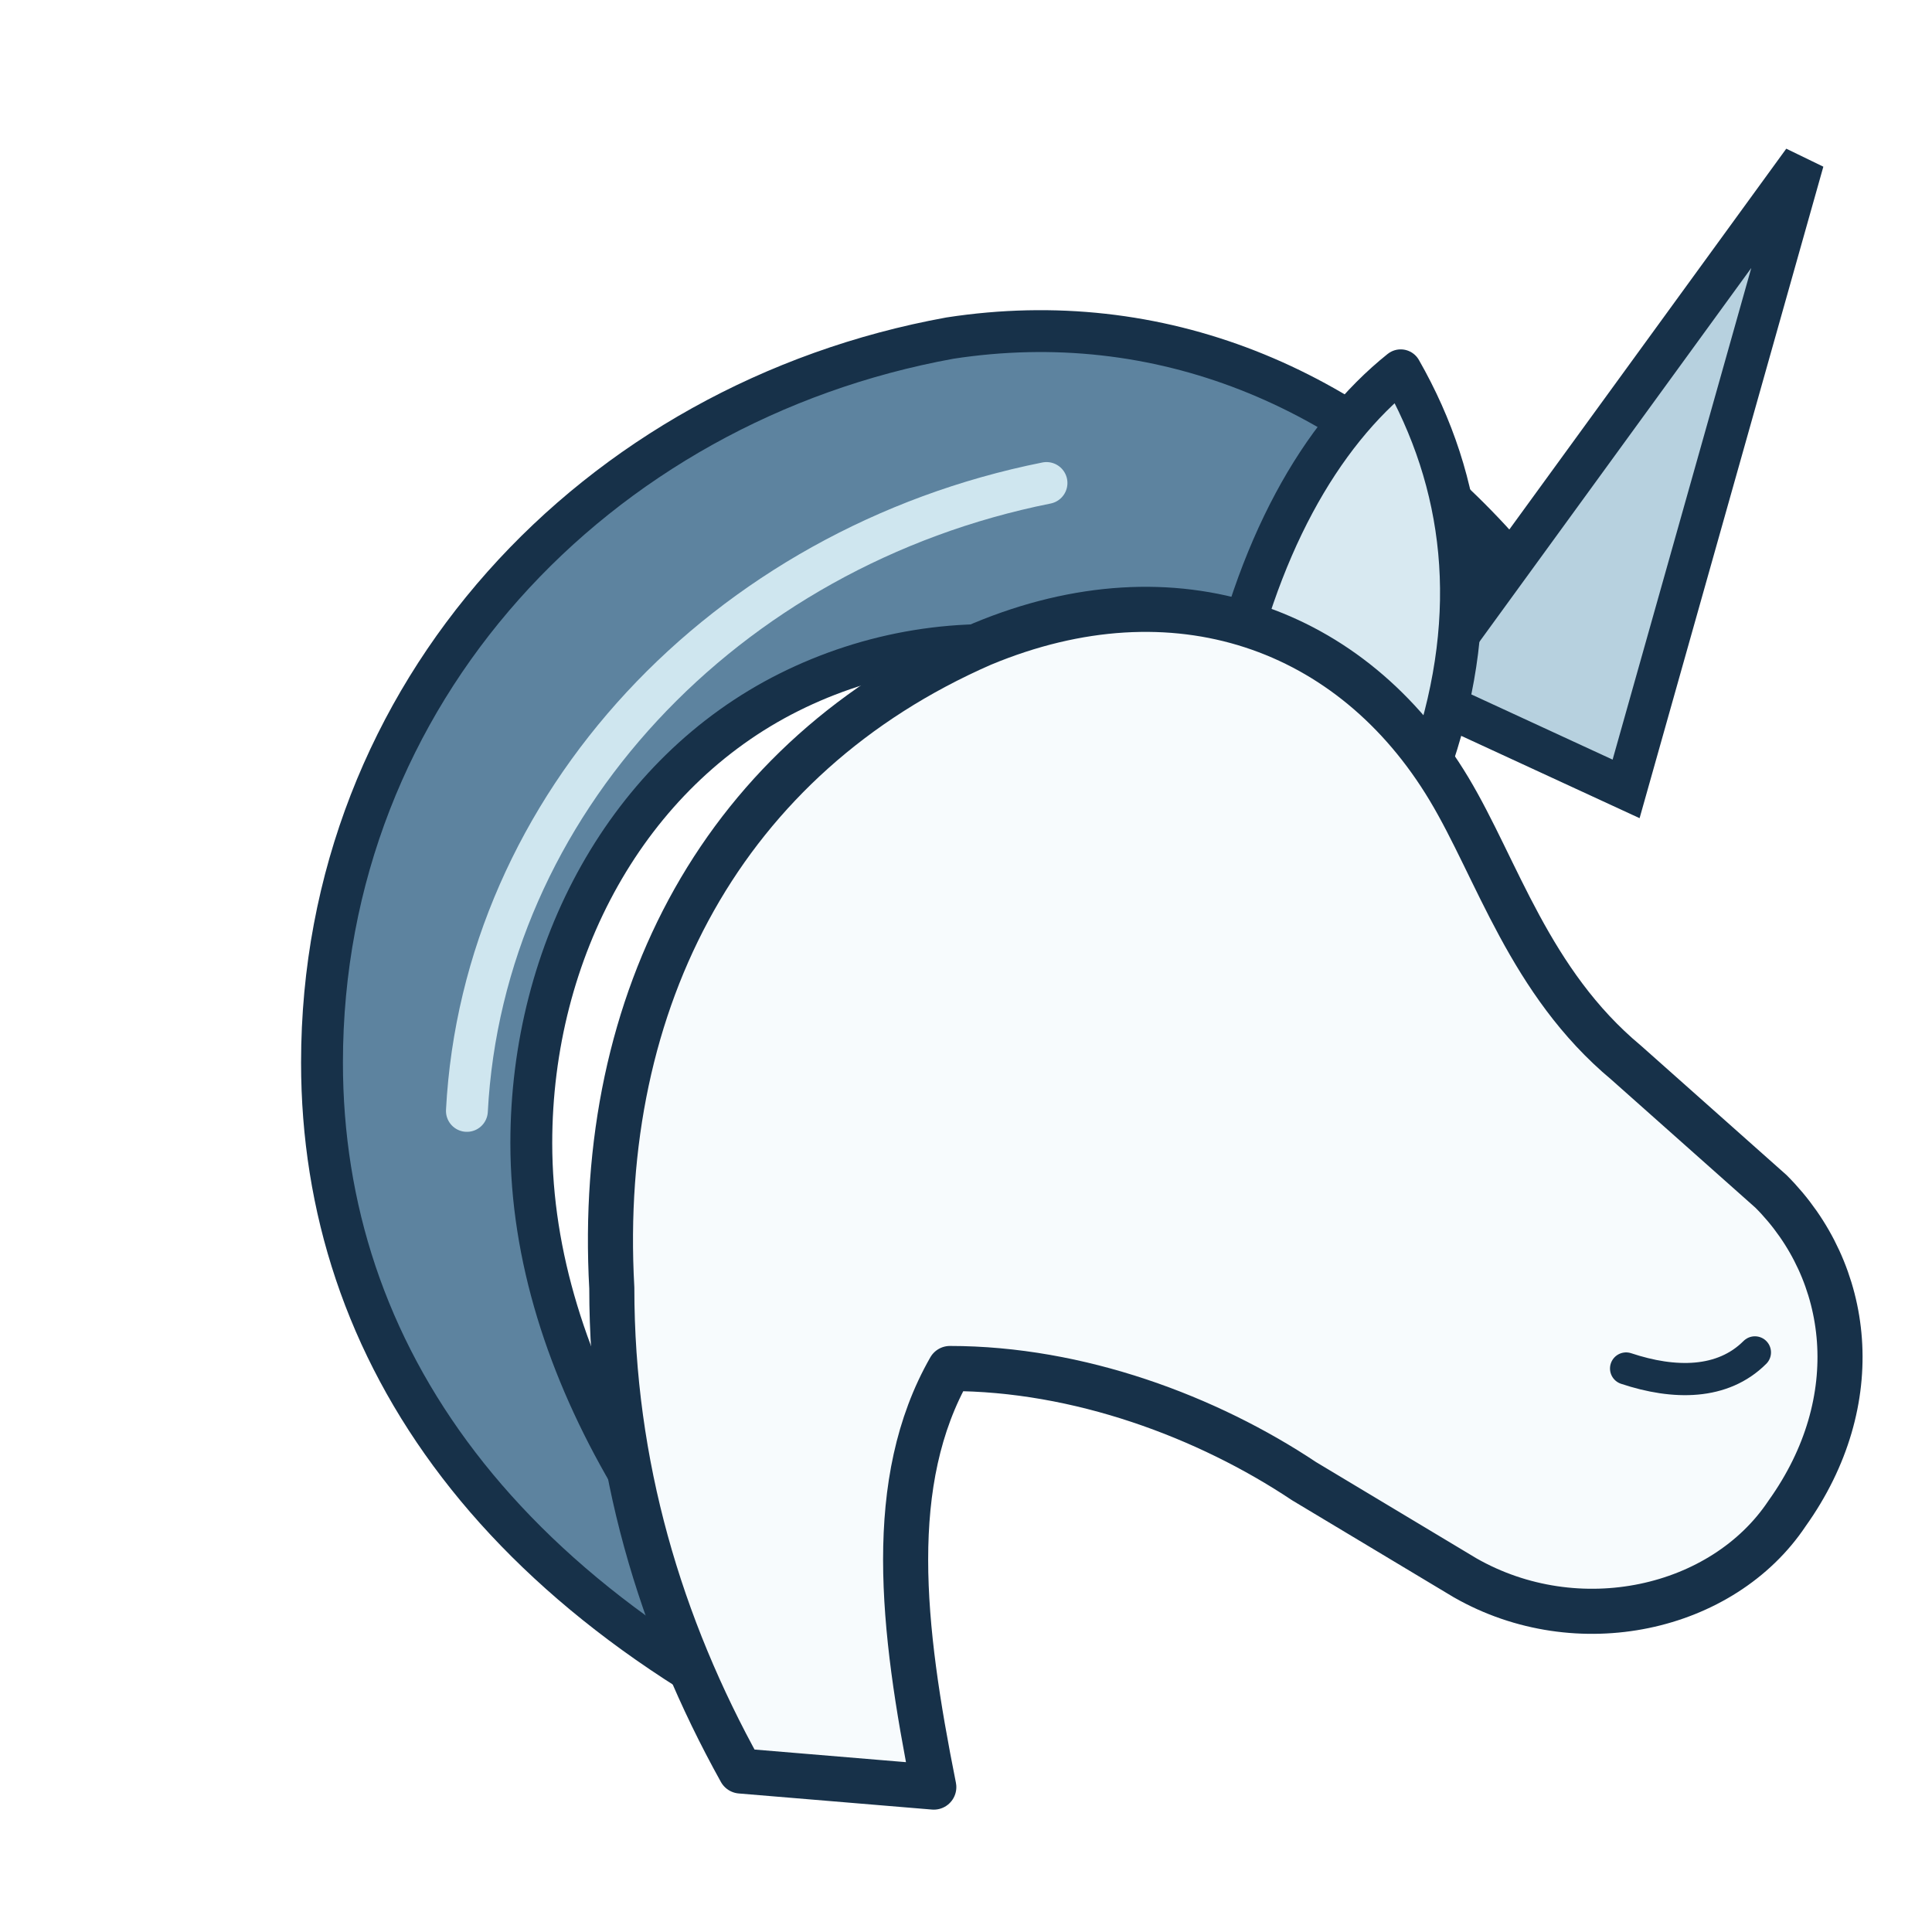
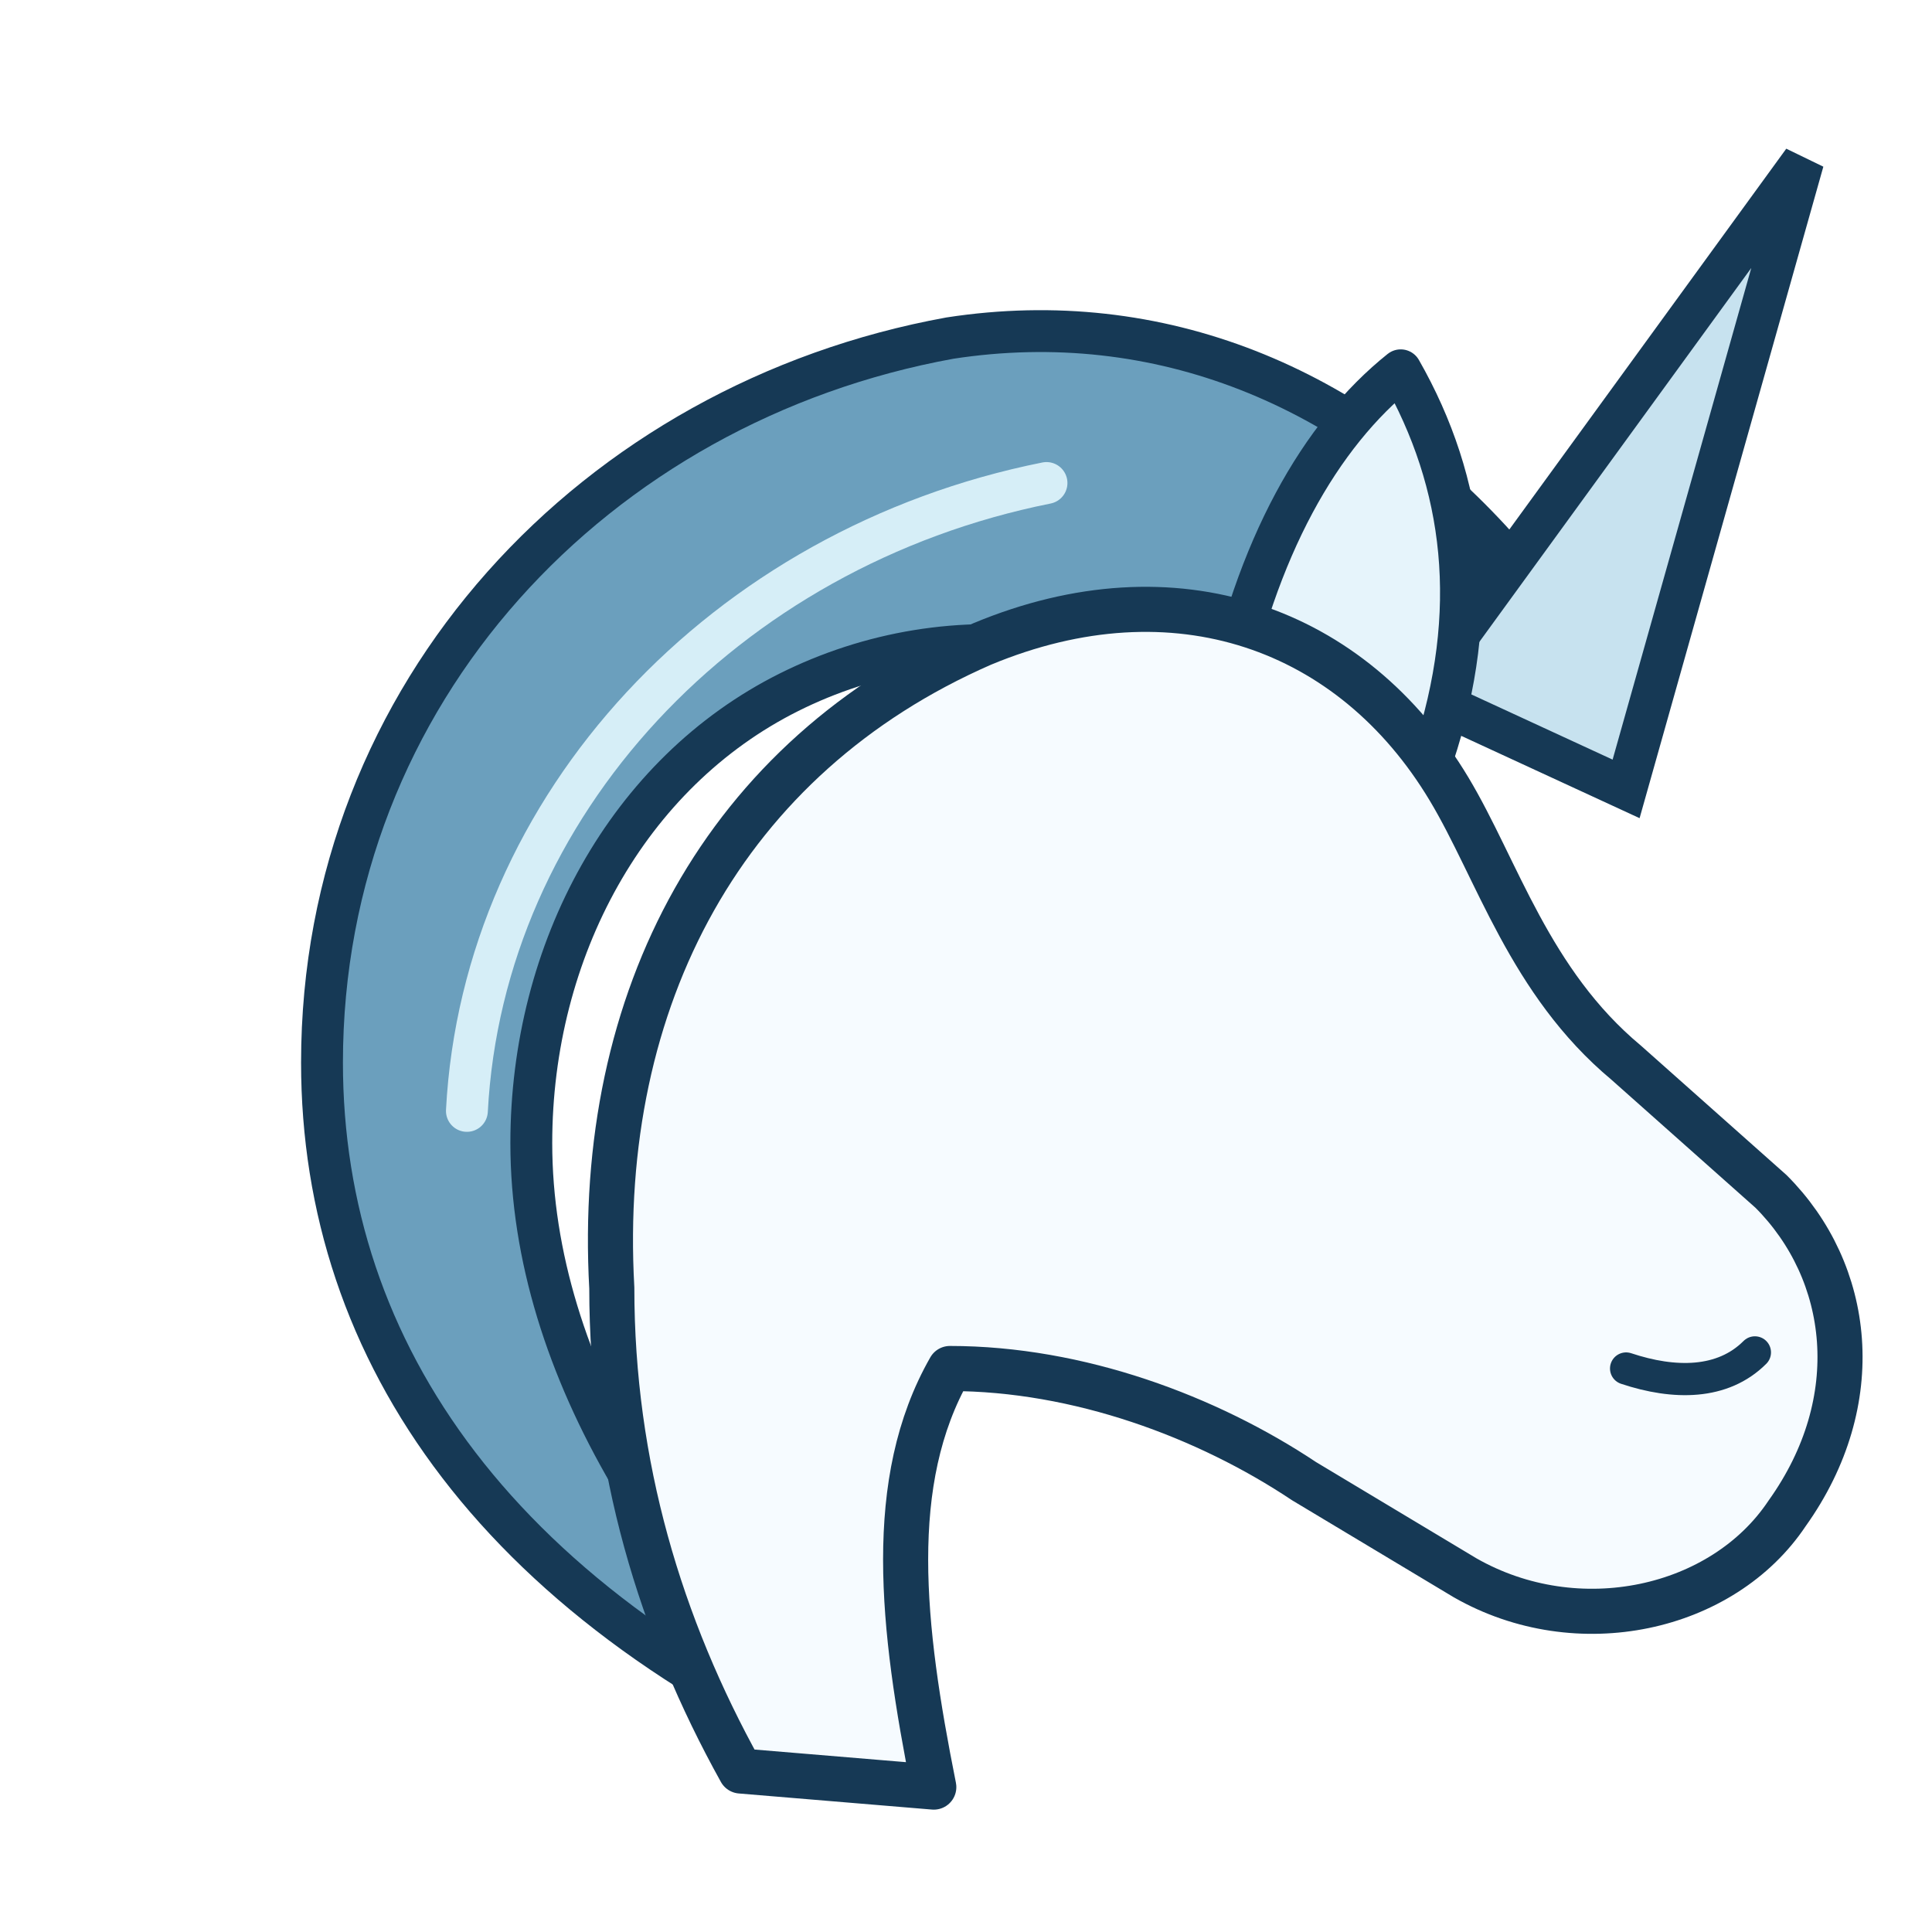
<svg xmlns="http://www.w3.org/2000/svg" viewBox="0 0 120 120" role="img" aria-label="Project Unbounded unicorn mark">
-   <path d="M55 110C31 100 20 84 20 66c0-23 17-41 39-45 13-2 25 3 34 13L82 49C72 39 59 38 49 43 39 48 33 59 33 71c0 14 9 28 22 39Z" fill="#5d839f" stroke="#173149" stroke-width="2.6" stroke-linejoin="round" />
-   <path d="M29 69c1-19 16-35 36-39" fill="none" stroke="#cfe6ef" stroke-width="2.6" stroke-linecap="round" />
-   <path d="m88 43 24-33-11 39Z" fill="#b7d1df" stroke="#173149" stroke-width="2.6" stroke-linejoin="miter" />
-   <path d="M76 44c2-10 6-17 11-21 4 7 5 15 2 24Z" fill="#d8e9f1" stroke="#173149" stroke-width="2.6" stroke-linejoin="round" />
-   <path d="M61 40c12-5 23-1 29 9 3 5 5 12 11 17l9 8c5 5 6 13 1 20-4 6-13 8-20 4l-10-6c-6-4-14-7-22-7-4 7-3 16-1 26l-12-1c-5-9-8-19-8-30-1-18 7-33 23-40Z" fill="#f7fbfd" stroke="#173149" stroke-width="2.8" stroke-linejoin="round" />
-   <path d="M101 85c3 1 6 1 8-1" fill="none" stroke="#173149" stroke-width="2" stroke-linecap="round" />
+   <path d="M55 110C31 100 20 84 20 66c0-23 17-41 39-45 13-2 25 3 34 13L82 49C72 39 59 38 49 43 39 48 33 59 33 71c0 14 9 28 22 39Z" fill="#6b9fbd" stroke="#163955" stroke-width="2.6" stroke-linejoin="round" />
+   <path d="M29 69c1-19 16-35 36-39" fill="none" stroke="#d6eef7" stroke-width="2.6" stroke-linecap="round" />
+   <path d="m88 43 24-33-11 39Z" fill="#c7e2ef" stroke="#163955" stroke-width="2.6" stroke-linejoin="miter" />
+   <path d="M76 44c2-10 6-17 11-21 4 7 5 15 2 24Z" fill="#e6f4fb" stroke="#163955" stroke-width="2.6" stroke-linejoin="round" />
+   <path d="M61 40c12-5 23-1 29 9 3 5 5 12 11 17l9 8c5 5 6 13 1 20-4 6-13 8-20 4l-10-6c-6-4-14-7-22-7-4 7-3 16-1 26l-12-1c-5-9-8-19-8-30-1-18 7-33 23-40Z" fill="#f6fbff" stroke="#163955" stroke-width="2.8" stroke-linejoin="round" />
+   <path d="M101 85c3 1 6 1 8-1" fill="none" stroke="#163955" stroke-width="2" stroke-linecap="round" />
</svg>
